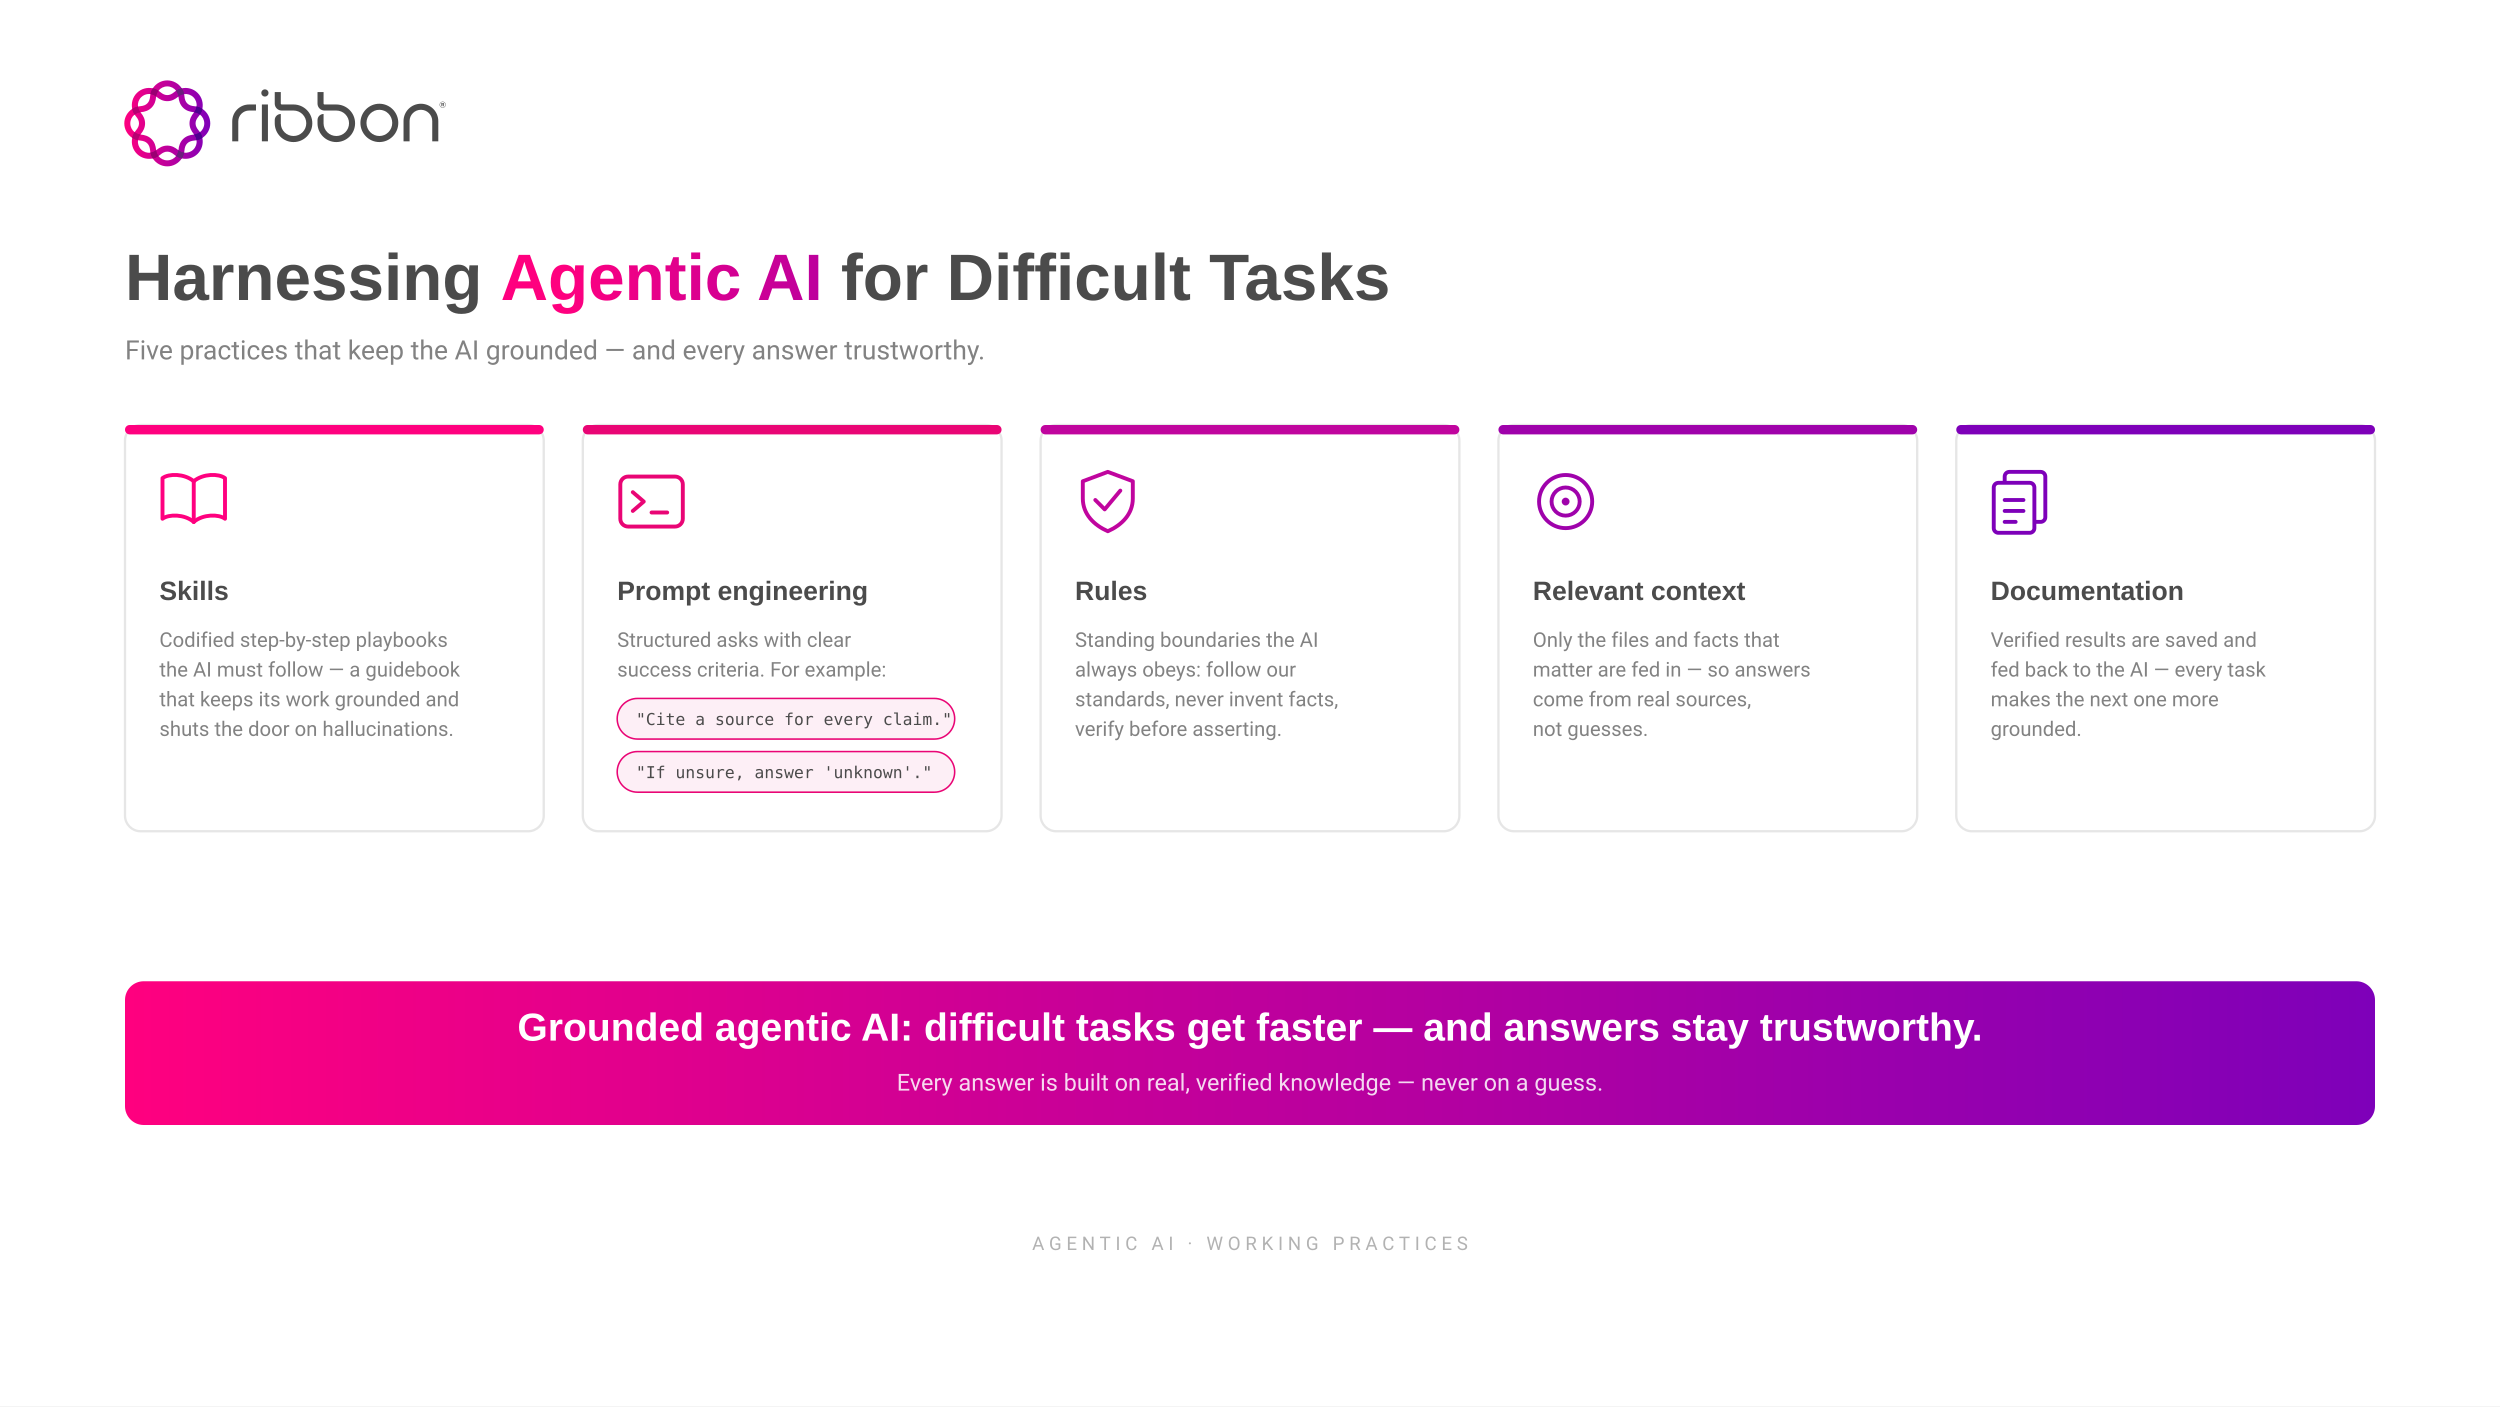
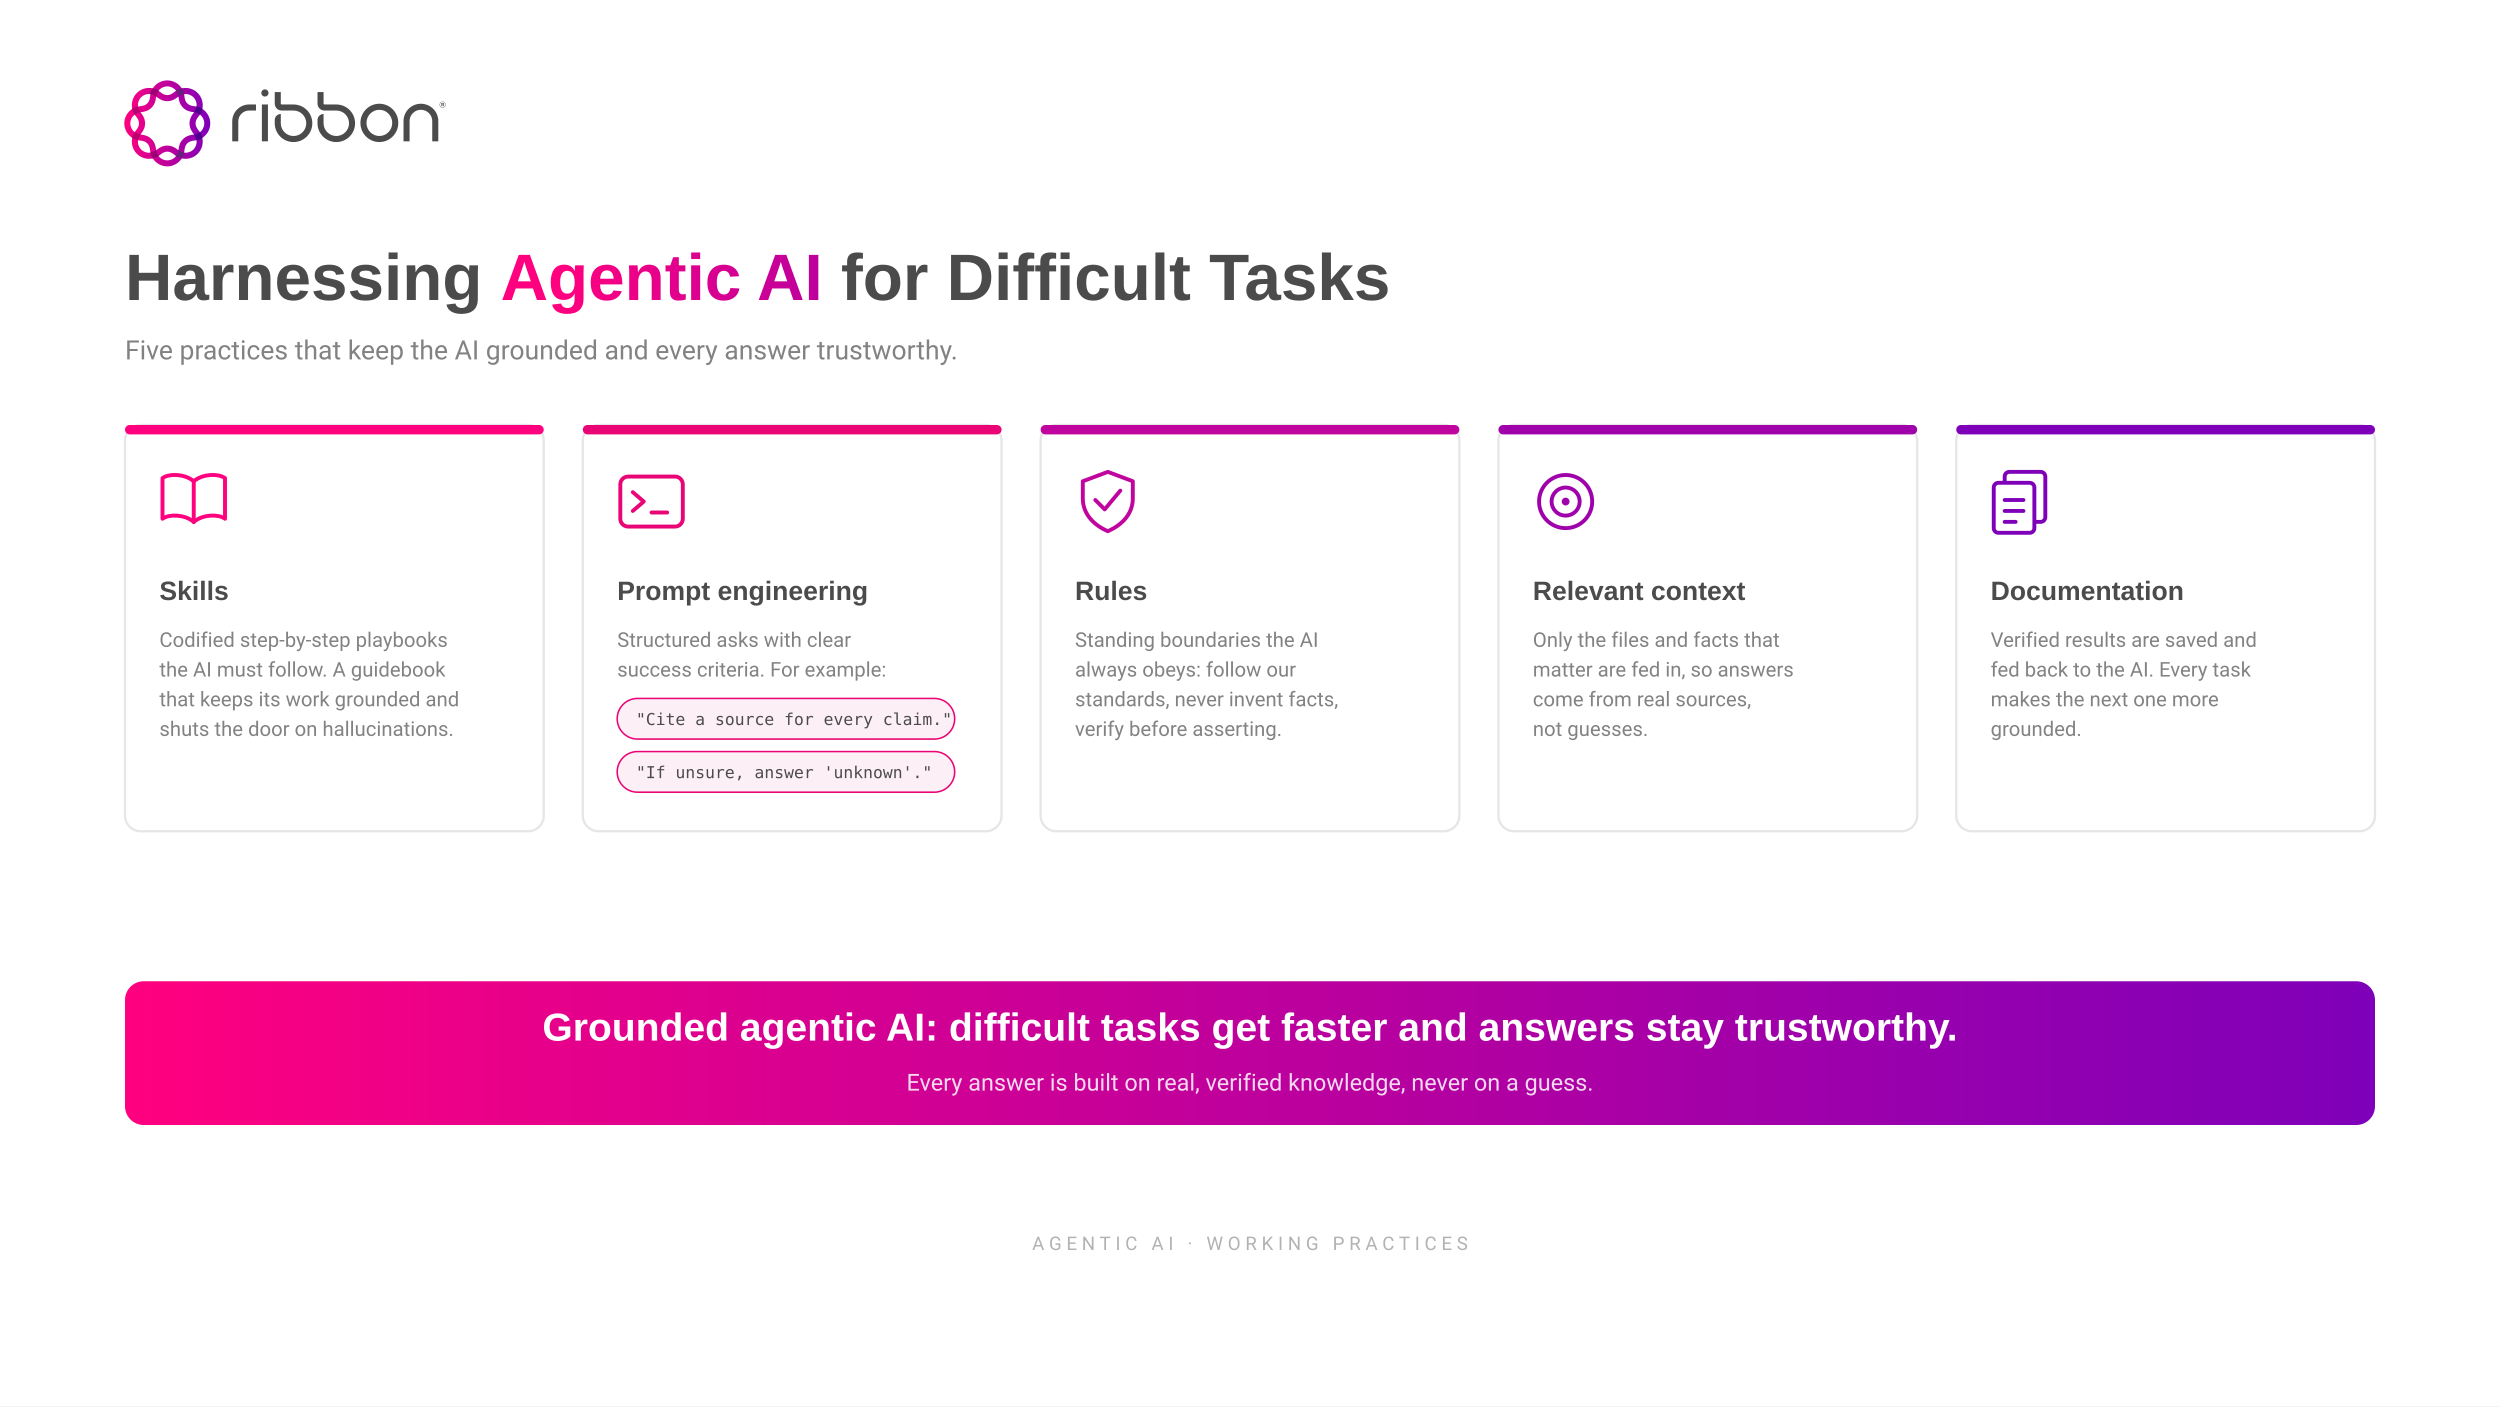
- <svg xmlns="http://www.w3.org/2000/svg" width="1600" height="900" viewBox="0 0 1600 900" role="img" aria-label="Harnessing agentic AI for difficult tasks — five practices that keep AI grounded: skills, prompt engineering, rules, relevant context, documentation">
+ <svg xmlns="http://www.w3.org/2000/svg" width="1600" height="900" viewBox="0 0 1600 900" role="img" aria-label="Harnessing agentic AI for difficult tasks: five practices that keep AI grounded: skills, prompt engineering, rules, relevant context, documentation">
  <defs>
    <linearGradient id="gradTitle" x1="360" y1="0" x2="680" y2="0" gradientUnits="userSpaceOnUse">
      <stop offset="0" stop-color="#FF007F" />
      <stop offset="1" stop-color="#7E00B9" />
    </linearGradient>
    <linearGradient id="gradBar" x1="80" y1="0" x2="1520" y2="0" gradientUnits="userSpaceOnUse">
      <stop offset="0" stop-color="#FF007F" />
      <stop offset="1" stop-color="#7E00B9" />
    </linearGradient>
  </defs>
  <style>
    .head { font-family: Montserrat, "Segoe UI", Arial, Helvetica, sans-serif; }
    .body { font-family: Roboto, Arial, Helvetica, sans-serif; }
    .mono { font-family: "SF Mono", Menlo, Consolas, monospace; }
  </style>
  <rect width="1600" height="900" fill="#FFFFFF" />
  <svg x="56" y="28" width="248" height="102" viewBox="0 0 1222 502">
    <style type="text/css">
	.st0{fill:#4B4B4B;}
	.st1{fill:url(#SVGID_1_);}
	.st2{fill:#4E008F;}
	.st3{fill:#9A0072;}
	.st4{fill:#6B1E7D;}
	.st5{fill:#B70071;}
</style>
    <g>
      <g>
        <path class="st0" d="M920.37,309.72c-8.07,0-15.91-1.61-23.29-4.77c-7.12-3.05-13.5-7.42-18.98-12.97    c-5.47-5.55-9.77-12.01-12.77-19.2c-3.1-7.44-4.68-15.34-4.68-23.48c0-8.14,1.57-16.03,4.68-23.48c3-7.19,7.3-13.65,12.77-19.2    c5.48-5.56,11.87-9.92,18.98-12.97c7.38-3.17,15.22-4.77,23.29-4.77c8.07,0,15.91,1.61,23.29,4.77    c7.12,3.05,13.5,7.42,18.98,12.97c5.47,5.55,9.77,12.01,12.77,19.2c3.1,7.44,4.68,15.34,4.68,23.48c0,8.14-1.57,16.03-4.68,23.48    c-3,7.19-7.3,13.65-12.77,19.2c-5.48,5.56-11.87,9.92-18.98,12.97C936.28,308.12,928.44,309.72,920.37,309.72z M920.37,207.98    c-10.82,0-21.01,4.28-28.68,12.06c-7.7,7.81-11.94,18.2-11.94,29.26c0,11.06,4.24,21.45,11.94,29.26    c7.67,7.77,17.85,12.06,28.68,12.06s21.01-4.28,28.68-12.06c7.7-7.81,11.94-18.2,11.94-29.26c0-11.06-4.24-21.45-11.94-29.26    C941.38,212.26,931.19,207.98,920.37,207.98z" />
        <path class="st0" d="M1087.15,307.39l0-63.87c0-9.49-3.71-18.41-10.45-25.12c-6.75-6.72-15.72-10.42-25.27-10.42    s-18.52,3.7-25.27,10.42c-6.74,6.71-10.45,15.63-10.45,25.12l0,63.87l-19.1,0l0-63.87c0-7.38,1.45-14.54,4.32-21.28    c2.76-6.51,6.72-12.35,11.75-17.36c5.03-5.01,10.89-8.95,17.42-11.7c6.76-2.85,13.94-4.29,21.33-4.29    c7.39,0,14.57,1.44,21.33,4.29c6.53,2.75,12.39,6.69,17.42,11.7c5.03,5.01,8.99,10.86,11.75,17.36    c2.86,6.75,4.32,13.91,4.32,21.28l0,63.87L1087.15,307.39z" />
        <rect x="549.91" y="191.22" class="st0" width="19.1" height="116.17" />
        <circle class="st0" cx="559.46" cy="154.87" r="11.43" />
        <path class="st0" d="M475.5,307.39h-19.1v-62.87c0-7.19,1.41-14.17,4.19-20.75c2.69-6.35,6.53-12.05,11.42-16.94    c4.89-4.89,10.59-8.73,16.94-11.42c6.58-2.78,13.56-4.19,20.75-4.19h21.64v19.1h-21.64c-18.86,0-34.2,15.34-34.2,34.2V307.39z" />
        <path class="st0" d="M704.31,227.4c-2.98-7.06-7.26-13.39-12.69-18.83c-5.44-5.44-11.77-9.71-18.83-12.69    c-7.31-3.09-15.07-4.66-23.07-4.66h-37.33c-1.55,0-2.82-1.26-2.82-2.81l0.03-36.31l-19.1-0.02l-0.03,36.32    c0,12.08,9.83,21.92,21.92,21.92h37.33c10.73,0,20.81,4.18,28.39,11.76c7.58,7.58,11.76,17.67,11.76,28.39    c0,10.73-4.18,20.81-11.76,28.39c-7.58,7.58-17.67,11.76-28.39,11.76s-20.81-4.18-28.39-11.76c-7.4-7.4-11.55-17.18-11.75-27.61    v-30.06c-10.55,0-19.1,8.55-19.1,19.1v0.64h-0.01v9.55c0,7.99,1.57,15.76,4.66,23.07c2.98,7.06,7.26,13.39,12.69,18.83    c5.44,5.44,11.77,9.71,18.83,12.69c7.31,3.09,15.07,4.66,23.07,4.66c7.99,0,15.76-1.57,23.07-4.66    c7.06-2.98,13.39-7.26,18.83-12.69c5.44-5.44,9.71-11.77,12.69-18.83c3.09-7.31,4.66-15.07,4.66-23.07    C708.97,242.48,707.4,234.71,704.31,227.4z" />
        <path class="st0" d="M839.19,227.4c-2.98-7.06-7.26-13.39-12.69-18.83c-5.44-5.44-11.77-9.71-18.83-12.69    c-7.31-3.09-15.07-4.66-23.07-4.66h-37.33c-1.55,0-2.82-1.26-2.82-2.81l0.03-36.31l-19.1-0.02l-0.03,36.32    c0,12.08,9.83,21.92,21.92,21.92h37.33c10.73,0,20.81,4.18,28.39,11.76c7.58,7.58,11.76,17.67,11.76,28.39    c0,10.73-4.18,20.81-11.76,28.39c-7.58,7.58-17.67,11.76-28.39,11.76s-20.81-4.18-28.39-11.76c-7.4-7.4-11.55-17.18-11.75-27.61    v-30.06c-10.55,0-19.1,8.55-19.1,19.1v0.64h-0.01v9.55c0,7.99,1.57,15.76,4.66,23.07c2.98,7.06,7.26,13.39,12.69,18.83    c5.44,5.44,11.77,9.71,18.83,12.69c7.31,3.09,15.07,4.66,23.07,4.66s15.76-1.57,23.07-4.66c7.06-2.98,13.39-7.26,18.83-12.69    c5.44-5.44,9.71-11.77,12.69-18.83c3.09-7.31,4.66-15.07,4.66-23.07C843.85,242.48,842.28,234.71,839.19,227.4z" />
      </g>
      <linearGradient id="SVGID_1_" gradientUnits="userSpaceOnUse" x1="116.044" y1="250.82" x2="387.153" y2="250.82">
        <stop offset="0" style="stop-color:#FF007F" />
        <stop offset="1" style="stop-color:#7E00B9" />
      </linearGradient>
      <path class="st1" d="M387.15,250.82c0-19.05-9.95-35.99-25.03-45.7c3.85-17.59-1.09-36.68-14.62-50.21   c-13.52-13.52-32.62-18.46-50.21-14.62c-9.71-15.08-26.65-25.03-45.7-25.03s-35.99,9.95-45.7,25.03   c-17.59-3.85-36.68,1.09-50.21,14.62c-13.52,13.52-18.47,32.62-14.62,50.21c-15.08,9.71-25.03,26.65-25.03,45.7   c0,19.05,9.95,35.99,25.03,45.7c-3.85,17.59,1.09,36.68,14.62,50.21c10.56,10.56,24.52,15.9,38.5,15.9c3.93,0,7.85-0.42,11.71-1.27   c9.71,15.07,26.65,25.02,45.7,25.02c19.05,0,35.99-9.95,45.7-25.03c17.59,3.85,36.68-1.09,50.21-14.62   c13.52-13.52,18.47-32.62,14.62-50.21C377.2,286.81,387.15,269.87,387.15,250.82z M334,168.41c7.93,7.93,11.31,18.82,10.05,29.26   c-2.45-0.52-4.96-0.87-7.53-1.05c-4.61-0.39-8.85-1.32-12.63-2.77c-3.5-1.34-6.63-3.37-9.3-6.04c-2.67-2.67-4.7-5.8-6.04-9.31   c-1.45-3.77-2.38-8.02-2.76-12.63c-0.17-2.56-0.53-5.07-1.05-7.52C315.19,157.1,326.07,160.48,334,168.41z M325.64,269.41   c2.39,5.35,5.71,10.56,9.88,15.49l0.11,0.12c0.28,0.32,0.55,0.66,0.83,0.99c-0.41,0.04-0.83,0.08-1.24,0.11l-0.16,0.01   c-6.42,0.53-12.45,1.87-17.91,3.96c-6,2.3-11.36,5.77-15.92,10.34c-4.56,4.56-8.04,9.92-10.33,15.92   c-2.1,5.46-3.43,11.49-3.96,17.91l-0.01,0.16c-0.03,0.42-0.07,0.83-0.11,1.24c-0.33-0.27-0.66-0.54-0.99-0.83l-0.12-0.11   c-4.92-4.17-10.13-7.49-15.48-9.87c-5.88-2.63-12.14-3.96-18.6-3.96s-12.72,1.33-18.59,3.95c-5.35,2.39-10.56,5.71-15.49,9.88   l-0.12,0.11c-0.32,0.28-0.66,0.55-0.99,0.83c-0.04-0.41-0.08-0.83-0.11-1.24l-0.01-0.16c-0.53-6.42-1.86-12.45-3.96-17.91   c-2.3-6-5.77-11.36-10.34-15.92l0,0c-4.56-4.56-9.92-8.04-15.91-10.33c-5.47-2.1-11.49-3.43-17.91-3.96l-0.16-0.01   c-0.42-0.03-0.83-0.07-1.24-0.11c0.27-0.33,0.54-0.66,0.83-0.99l0.11-0.12c4.17-4.92,7.49-10.13,9.88-15.48   c2.63-5.88,3.96-12.14,3.96-18.6c0-6.46-1.33-12.72-3.95-18.59c-2.39-5.35-5.71-10.56-9.88-15.49l-0.11-0.12   c-0.28-0.32-0.55-0.66-0.83-0.99c0.41-0.04,0.83-0.08,1.24-0.11l0.16-0.01c6.42-0.53,12.45-1.87,17.91-3.96   c6-2.3,11.36-5.77,15.92-10.34c4.56-4.56,8.04-9.92,10.33-15.92c2.1-5.46,3.43-11.49,3.96-17.91l0.01-0.16   c0.03-0.42,0.07-0.83,0.11-1.24c0.33,0.27,0.66,0.54,0.99,0.83l0.12,0.11c4.92,4.17,10.13,7.49,15.48,9.87   c5.88,2.63,12.14,3.96,18.6,3.96c6.46,0,12.72-1.33,18.59-3.95c5.35-2.39,10.56-5.71,15.49-9.88l0.12-0.11   c0.32-0.28,0.66-0.55,0.99-0.83c0.04,0.41,0.08,0.83,0.11,1.24l0.01,0.16c0.53,6.42,1.86,12.45,3.96,17.91   c2.3,6,5.77,11.36,10.34,15.92c4.56,4.56,9.92,8.04,15.92,10.33c5.47,2.1,11.49,3.43,17.91,3.96l0.16,0.01   c0.42,0.03,0.83,0.07,1.24,0.11c-0.27,0.33-0.54,0.67-0.83,0.99l-0.11,0.12c-4.17,4.92-7.49,10.13-9.88,15.48   c-2.63,5.88-3.96,12.14-3.96,18.6C321.68,257.28,323.01,263.54,325.64,269.41z M251.6,134.2c11.22,0,21.31,5.29,27.82,13.55   c-2.12,1.38-4.18,2.92-6.13,4.63c-3.52,2.98-7.18,5.32-10.87,6.96c-3.41,1.52-7.05,2.3-10.81,2.3c-3.76,0-7.4-0.77-10.82-2.3   c-3.68-1.64-7.34-3.98-10.86-6.96c-1.96-1.71-4.01-3.25-6.13-4.63C230.29,139.49,240.38,134.2,251.6,134.2z M169.19,168.41   c6.86-6.86,15.91-10.32,24.99-10.32c1.43,0,2.85,0.09,4.27,0.26c-0.52,2.45-0.87,4.96-1.05,7.53c-0.39,4.61-1.32,8.85-2.77,12.63   c-1.34,3.5-3.37,6.63-6.04,9.3c-2.67,2.67-5.8,4.7-9.31,6.04c-3.77,1.45-8.02,2.38-12.62,2.76c-2.56,0.17-5.08,0.53-7.53,1.05   C157.88,187.23,161.26,176.35,169.19,168.41z M134.98,250.82c0-11.22,5.29-21.31,13.55-27.82c1.38,2.12,2.92,4.18,4.63,6.13   c2.98,3.53,5.32,7.18,6.96,10.87c1.52,3.41,2.3,7.05,2.3,10.81c0,3.76-0.77,7.4-2.3,10.82c-1.64,3.68-3.98,7.34-6.96,10.86   c-1.71,1.96-3.25,4.01-4.63,6.13C140.27,272.13,134.98,262.03,134.98,250.82z M169.19,333.23c-7.93-7.93-11.31-18.82-10.05-29.26   c2.45,0.52,4.96,0.87,7.52,1.05c4.61,0.39,8.85,1.32,12.63,2.77c3.5,1.34,6.63,3.37,9.3,6.04c2.67,2.67,4.7,5.8,6.04,9.31   c1.45,3.77,2.38,8.02,2.76,12.63c0.17,2.56,0.53,5.07,1.05,7.52C188.01,344.54,177.12,341.16,169.19,333.23z M251.6,367.44   c-11.22,0-21.31-5.29-27.81-13.55c2.12-1.38,4.17-2.92,6.13-4.63c3.53-2.98,7.18-5.32,10.87-6.96c3.41-1.52,7.05-2.3,10.81-2.3   c3.76,0,7.4,0.77,10.82,2.3c3.68,1.64,7.34,3.98,10.86,6.96c1.96,1.71,4.01,3.25,6.13,4.63   C272.9,362.15,262.81,367.44,251.6,367.44z M334,333.22c-7.93,7.93-18.82,11.32-29.26,10.05c0.52-2.45,0.87-4.96,1.05-7.52   c0.39-4.61,1.32-8.85,2.77-12.63c1.34-3.5,3.37-6.63,6.04-9.3c2.67-2.67,5.8-4.7,9.31-6.04c3.77-1.45,8.02-2.38,12.63-2.76   c2.56-0.17,5.07-0.53,7.52-1.05C345.32,314.41,341.94,325.29,334,333.22z M354.67,278.63c-1.38-2.12-2.92-4.18-4.63-6.13   c-2.98-3.53-5.32-7.18-6.96-10.87c-1.52-3.41-2.3-7.05-2.3-10.81c0-3.76,0.77-7.4,2.3-10.82c1.64-3.68,3.98-7.34,6.96-10.86   c1.71-1.96,3.25-4.01,4.63-6.13c8.26,6.51,13.55,16.6,13.55,27.82C368.22,262.04,362.93,272.13,354.67,278.63z" />
      <g>
        <path class="st2" d="M336.45,215.62c6.85,0.69,13.11,3.35,18.22,7.38c3.61-5.56,6.09-11.63,7.46-17.89    c-5.43-3.5-11.53-6.06-18.07-7.44C343.28,204.09,340.76,210.33,336.45,215.62z" />
        <path class="st2" d="M336.45,215.62c6.85,0.69,13.11,3.35,18.22,7.38c3.61-5.56,6.09-11.63,7.46-17.89    c-5.43-3.5-11.53-6.06-18.07-7.44C343.28,204.09,340.76,210.33,336.45,215.62z" />
        <path class="st3" d="M216.4,335.67c-5.3,4.31-11.54,6.84-17.95,7.61c1.38,6.55,3.95,12.64,7.45,18.08    c6.26-1.37,12.33-3.85,17.88-7.47C219.75,348.77,217.1,342.52,216.4,335.67z" />
        <path class="st3" d="M216.4,335.67c-5.3,4.31-11.54,6.84-17.95,7.61c1.38,6.55,3.95,12.64,7.45,18.08    c6.26-1.37,12.33-3.85,17.88-7.47C219.75,348.77,217.1,342.52,216.4,335.67z" />
        <path class="st4" d="M286.79,335.67c-0.69,6.85-3.35,13.11-7.38,18.23c5.56,3.61,11.63,6.09,17.89,7.46    c3.5-5.43,6.06-11.53,7.44-18.07C298.33,342.5,292.09,339.98,286.79,335.67z" />
        <path class="st4" d="M286.79,335.67c-0.69,6.85-3.35,13.11-7.38,18.23c5.56,3.61,11.63,6.09,17.89,7.46    c3.5-5.43,6.06-11.53,7.44-18.07C298.33,342.5,292.09,339.98,286.79,335.67z" />
        <path class="st2" d="M336.45,286.01c4.31,5.3,6.84,11.54,7.61,17.95c6.54-1.38,12.64-3.94,18.07-7.44    c-1.37-6.26-3.85-12.33-7.46-17.89C349.55,282.67,343.3,285.32,336.45,286.01z" />
        <path class="st2" d="M336.45,286.01c4.31,5.3,6.84,11.54,7.61,17.95c6.54-1.38,12.64-3.94,18.07-7.44    c-1.37-6.26-3.85-12.33-7.46-17.89C349.55,282.67,343.3,285.32,336.45,286.01z" />
        <path class="st4" d="M286.79,165.97c5.3-4.31,11.54-6.84,17.95-7.61c-1.38-6.54-3.94-12.64-7.44-18.07    c-6.26,1.37-12.33,3.85-17.89,7.46C283.45,152.87,286.1,159.12,286.79,165.97z" />
        <path class="st4" d="M286.79,165.97c5.3-4.31,11.54-6.84,17.95-7.61c-1.38-6.54-3.94-12.64-7.44-18.07    c-6.26,1.37-12.33,3.85-17.89,7.46C283.45,152.87,286.1,159.12,286.79,165.97z" />
        <path class="st3" d="M216.4,165.97c0.69-6.85,3.35-13.11,7.38-18.22c-5.56-3.61-11.63-6.09-17.89-7.46    c-3.5,5.43-6.06,11.53-7.44,18.07C204.86,159.13,211.11,161.66,216.4,165.97z" />
        <path class="st3" d="M216.4,165.97c0.69-6.85,3.35-13.11,7.38-18.22c-5.56-3.61-11.63-6.09-17.89-7.46    c-3.5,5.43-6.06,11.53-7.44,18.07C204.86,159.13,211.11,161.66,216.4,165.97z" />
        <path class="st5" d="M166.75,215.62c-4.31-5.3-6.84-11.54-7.61-17.95c-6.54,1.38-12.64,3.94-18.07,7.44    c1.37,6.26,3.85,12.33,7.46,17.89C153.64,218.97,159.9,216.32,166.75,215.62z" />
        <path class="st5" d="M166.75,215.62c-4.31-5.3-6.84-11.54-7.61-17.95c-6.54,1.38-12.64,3.94-18.07,7.44    c1.37,6.26,3.85,12.33,7.46,17.89C153.64,218.97,159.9,216.32,166.75,215.62z" />
        <path class="st5" d="M166.75,286.01c-6.85-0.69-13.11-3.35-18.22-7.38c-3.61,5.56-6.09,11.63-7.46,17.89    c5.43,3.5,11.53,6.06,18.07,7.44C159.91,297.55,162.44,291.31,166.75,286.01z" />
        <path class="st5" d="M166.75,286.01c-6.85-0.69-13.11-3.35-18.22-7.38c-3.61,5.56-6.09,11.63-7.46,17.89    c5.43,3.5,11.53,6.06,18.07,7.44C159.91,297.55,162.44,291.31,166.75,286.01z" />
      </g>
      <g>
        <path class="st0" d="M1129.17,195.49c-0.48,1.2-1.15,2.25-2.01,3.16s-1.89,1.64-3.07,2.18c-1.19,0.55-2.46,0.83-3.83,0.86    c-1.37,0.03-2.65-0.2-3.85-0.69c-1.2-0.49-2.24-1.16-3.13-2.03c-0.89-0.86-1.6-1.88-2.13-3.06c-0.53-1.18-0.81-2.43-0.83-3.76    c-0.03-1.33,0.2-2.6,0.68-3.79c0.48-1.2,1.15-2.25,2.01-3.16c0.86-0.91,1.89-1.64,3.07-2.18s2.46-0.83,3.83-0.86    c1.37-0.03,2.65,0.2,3.85,0.69c1.2,0.49,2.24,1.17,3.13,2.03c0.89,0.86,1.6,1.88,2.13,3.06c0.53,1.18,0.81,2.43,0.83,3.76    C1129.87,193.03,1129.65,194.29,1129.17,195.49z M1127.98,188.35c-0.46-1.04-1.08-1.95-1.87-2.72c-0.78-0.77-1.7-1.36-2.76-1.79    c-1.06-0.43-2.21-0.63-3.43-0.6c-1.24,0.03-2.39,0.28-3.43,0.76c-1.04,0.48-1.94,1.12-2.7,1.93c-0.76,0.81-1.35,1.74-1.77,2.8    c-0.42,1.06-0.62,2.2-0.59,3.4c0.02,1.21,0.26,2.33,0.72,3.37c0.45,1.04,1.08,1.95,1.87,2.72c0.79,0.77,1.72,1.36,2.78,1.79    c1.06,0.43,2.21,0.63,3.43,0.6c1.24-0.03,2.38-0.28,3.43-0.76c1.04-0.48,1.94-1.12,2.7-1.93c0.76-0.81,1.34-1.74,1.76-2.8    c0.42-1.06,0.62-2.2,0.59-3.4C1128.69,190.52,1128.44,189.39,1127.98,188.35z M1124.12,191.87c-0.4,0.53-0.94,0.93-1.6,1.19    l2.62,3.67l-2.67,0.06l-2.28-3.3l-1.81,0.04l0.07,3.35l-2.29,0.05l-0.21-10.39l4.62-0.1c1.24-0.03,2.24,0.25,2.99,0.84    c0.75,0.59,1.14,1.42,1.16,2.5C1124.72,190.64,1124.53,191.34,1124.12,191.87z M1121.87,188.81c-0.33-0.25-0.78-0.36-1.36-0.35    l-2.24,0.05l0.06,3.05l2.3-0.05c0.57-0.01,1.01-0.16,1.31-0.45s0.45-0.65,0.44-1.1C1122.37,189.44,1122.2,189.05,1121.87,188.81z" />
      </g>
    </g>
  </svg>
  <text class="head" x="80" y="192" font-size="42" font-weight="700" fill="#4B4B4B">Harnessing <tspan fill="url(#gradTitle)">Agentic AI</tspan> for Difficult Tasks</text>
-   <text class="body" x="80" y="230" font-size="17" fill="#828282">Five practices that keep the AI grounded — and every answer trustworthy.</text>
+   <text class="body" x="80" y="230" font-size="17" fill="#828282">Five practices that keep the AI grounded and every answer trustworthy.</text>
  <rect x="80" y="272" width="268" height="260" rx="10" fill="#FFFFFF" stroke="#E6E6E6" stroke-width="1.5" />
  <rect x="80" y="272" width="268" height="6" rx="3" fill="#FF007F" />
  <g transform="translate(102,300)" stroke="#FF007F" stroke-width="2.5" fill="none" stroke-linecap="round" stroke-linejoin="round">
    <path d="M22,8 C16,3 6,3 2,6 L2,32 C6,29 16,29 22,34" />
    <path d="M22,8 C28,3 38,3 42,6 L42,32 C38,29 28,29 22,34" />
    <line x1="22" y1="8" x2="22" y2="34" />
  </g>
  <text class="head" x="102" y="384" font-size="17" font-weight="700" fill="#4B4B4B">Skills</text>
  <text class="body" x="102" y="414" font-size="13" fill="#828282">Codified step-by-step playbooks</text>
-   <text class="body" x="102" y="433" font-size="13" fill="#828282">the AI must follow — a guidebook</text>
+   <text class="body" x="102" y="433" font-size="13" fill="#828282">the AI must follow. A guidebook</text>
  <text class="body" x="102" y="452" font-size="13" fill="#828282">that keeps its work grounded and</text>
  <text class="body" x="102" y="471" font-size="13" fill="#828282">shuts the door on hallucinations.</text>
  <rect x="373" y="272" width="268" height="260" rx="10" fill="#FFFFFF" stroke="#E6E6E6" stroke-width="1.5" />
  <rect x="373" y="272" width="268" height="6" rx="3" fill="#E90575" />
  <g transform="translate(395,300)" stroke="#E90575" stroke-width="2.5" fill="none" stroke-linecap="round" stroke-linejoin="round">
    <rect x="2" y="5" width="40" height="32" rx="5" />
    <polyline points="10,15 17,21 10,27" />
    <line x1="22" y1="28" x2="32" y2="28" />
  </g>
  <text class="head" x="395" y="384" font-size="17" font-weight="700" fill="#4B4B4B">Prompt engineering</text>
  <text class="body" x="395" y="414" font-size="13" fill="#828282">Structured asks with clear</text>
  <text class="body" x="395" y="433" font-size="13" fill="#828282">success criteria. For example:</text>
  <rect x="395" y="447" width="216" height="26" rx="13" fill="#FDEFF6" stroke="#E90575" stroke-width="1" />
  <text class="mono" x="407" y="464" font-size="10.5" fill="#4B4B4B">"Cite a source for every claim."</text>
  <rect x="395" y="481" width="216" height="26" rx="13" fill="#FDEFF6" stroke="#E90575" stroke-width="1" />
  <text class="mono" x="407" y="498" font-size="10.5" fill="#4B4B4B">"If unsure, answer 'unknown'."</text>
  <rect x="666" y="272" width="268" height="260" rx="10" fill="#FFFFFF" stroke="#E6E6E6" stroke-width="1.5" />
  <rect x="666" y="272" width="268" height="6" rx="3" fill="#C0059E" />
  <g transform="translate(688,300)" stroke="#C0059E" stroke-width="2.5" fill="none" stroke-linecap="round" stroke-linejoin="round">
    <path d="M21,2 L37,8 V19 C37,29 30,36 21,40 C12,36 5,29 5,19 V8 Z" />
    <polyline points="13,20 19,26 29,14" />
  </g>
  <text class="head" x="688" y="384" font-size="17" font-weight="700" fill="#4B4B4B">Rules</text>
  <text class="body" x="688" y="414" font-size="13" fill="#828282">Standing boundaries the AI</text>
  <text class="body" x="688" y="433" font-size="13" fill="#828282">always obeys: follow our</text>
  <text class="body" x="688" y="452" font-size="13" fill="#828282">standards, never invent facts,</text>
  <text class="body" x="688" y="471" font-size="13" fill="#828282">verify before asserting.</text>
  <rect x="959" y="272" width="268" height="260" rx="10" fill="#FFFFFF" stroke="#E6E6E6" stroke-width="1.5" />
  <rect x="959" y="272" width="268" height="6" rx="3" fill="#9F02AB" />
  <g transform="translate(981,300)" stroke="#9F02AB" stroke-width="2.5" fill="none" stroke-linecap="round" stroke-linejoin="round">
    <circle cx="21" cy="21" r="17" />
    <circle cx="21" cy="21" r="9" />
    <circle cx="21" cy="21" r="2.5" fill="#9F02AB" stroke="none" />
  </g>
  <text class="head" x="981" y="384" font-size="17" font-weight="700" fill="#4B4B4B">Relevant context</text>
  <text class="body" x="981" y="414" font-size="13" fill="#828282">Only the files and facts that</text>
-   <text class="body" x="981" y="433" font-size="13" fill="#828282">matter are fed in — so answers</text>
+   <text class="body" x="981" y="433" font-size="13" fill="#828282">matter are fed in, so answers</text>
  <text class="body" x="981" y="452" font-size="13" fill="#828282">come from real sources,</text>
  <text class="body" x="981" y="471" font-size="13" fill="#828282">not guesses.</text>
  <rect x="1252" y="272" width="268" height="260" rx="10" fill="#FFFFFF" stroke="#E6E6E6" stroke-width="1.5" />
  <rect x="1252" y="272" width="268" height="6" rx="3" fill="#7E00B9" />
  <g transform="translate(1274,300)" stroke="#7E00B9" stroke-width="2.5" fill="none" stroke-linecap="round" stroke-linejoin="round">
    <rect x="9" y="2" width="26" height="32" rx="3" />
    <rect x="2" y="9" width="26" height="32" rx="3" fill="#FFFFFF" />
    <line x1="9" y1="20" x2="21" y2="20" />
    <line x1="9" y1="27" x2="21" y2="27" />
    <line x1="9" y1="34" x2="16" y2="34" />
  </g>
  <text class="head" x="1274" y="384" font-size="17" font-weight="700" fill="#4B4B4B">Documentation</text>
  <text class="body" x="1274" y="414" font-size="13" fill="#828282">Verified results are saved and</text>
-   <text class="body" x="1274" y="433" font-size="13" fill="#828282">fed back to the AI — every task</text>
+   <text class="body" x="1274" y="433" font-size="13" fill="#828282">fed back to the AI. Every task</text>
  <text class="body" x="1274" y="452" font-size="13" fill="#828282">makes the next one more</text>
  <text class="body" x="1274" y="471" font-size="13" fill="#828282">grounded.</text>
  <rect x="80" y="628" width="1440" height="92" rx="12" fill="url(#gradBar)" />
-   <text class="head" x="800" y="666" font-size="25" font-weight="700" fill="#FFFFFF" text-anchor="middle">Grounded agentic AI: difficult tasks get faster — and answers stay trustworthy.</text>
-   <text class="body" x="800" y="698" font-size="15" fill="#FFFFFF" opacity="0.85" text-anchor="middle">Every answer is built on real, verified knowledge — never on a guess.</text>
+   <text class="head" x="800" y="666" font-size="25" font-weight="700" fill="#FFFFFF" text-anchor="middle">Grounded agentic AI: difficult tasks get faster and answers stay trustworthy.</text>
+   <text class="body" x="800" y="698" font-size="15" fill="#FFFFFF" opacity="0.85" text-anchor="middle">Every answer is built on real, verified knowledge, never on a guess.</text>
  <text class="body" x="800" y="800" font-size="12" letter-spacing="3" fill="#B2B2B2" text-anchor="middle">AGENTIC AI · WORKING PRACTICES</text>
</svg>
